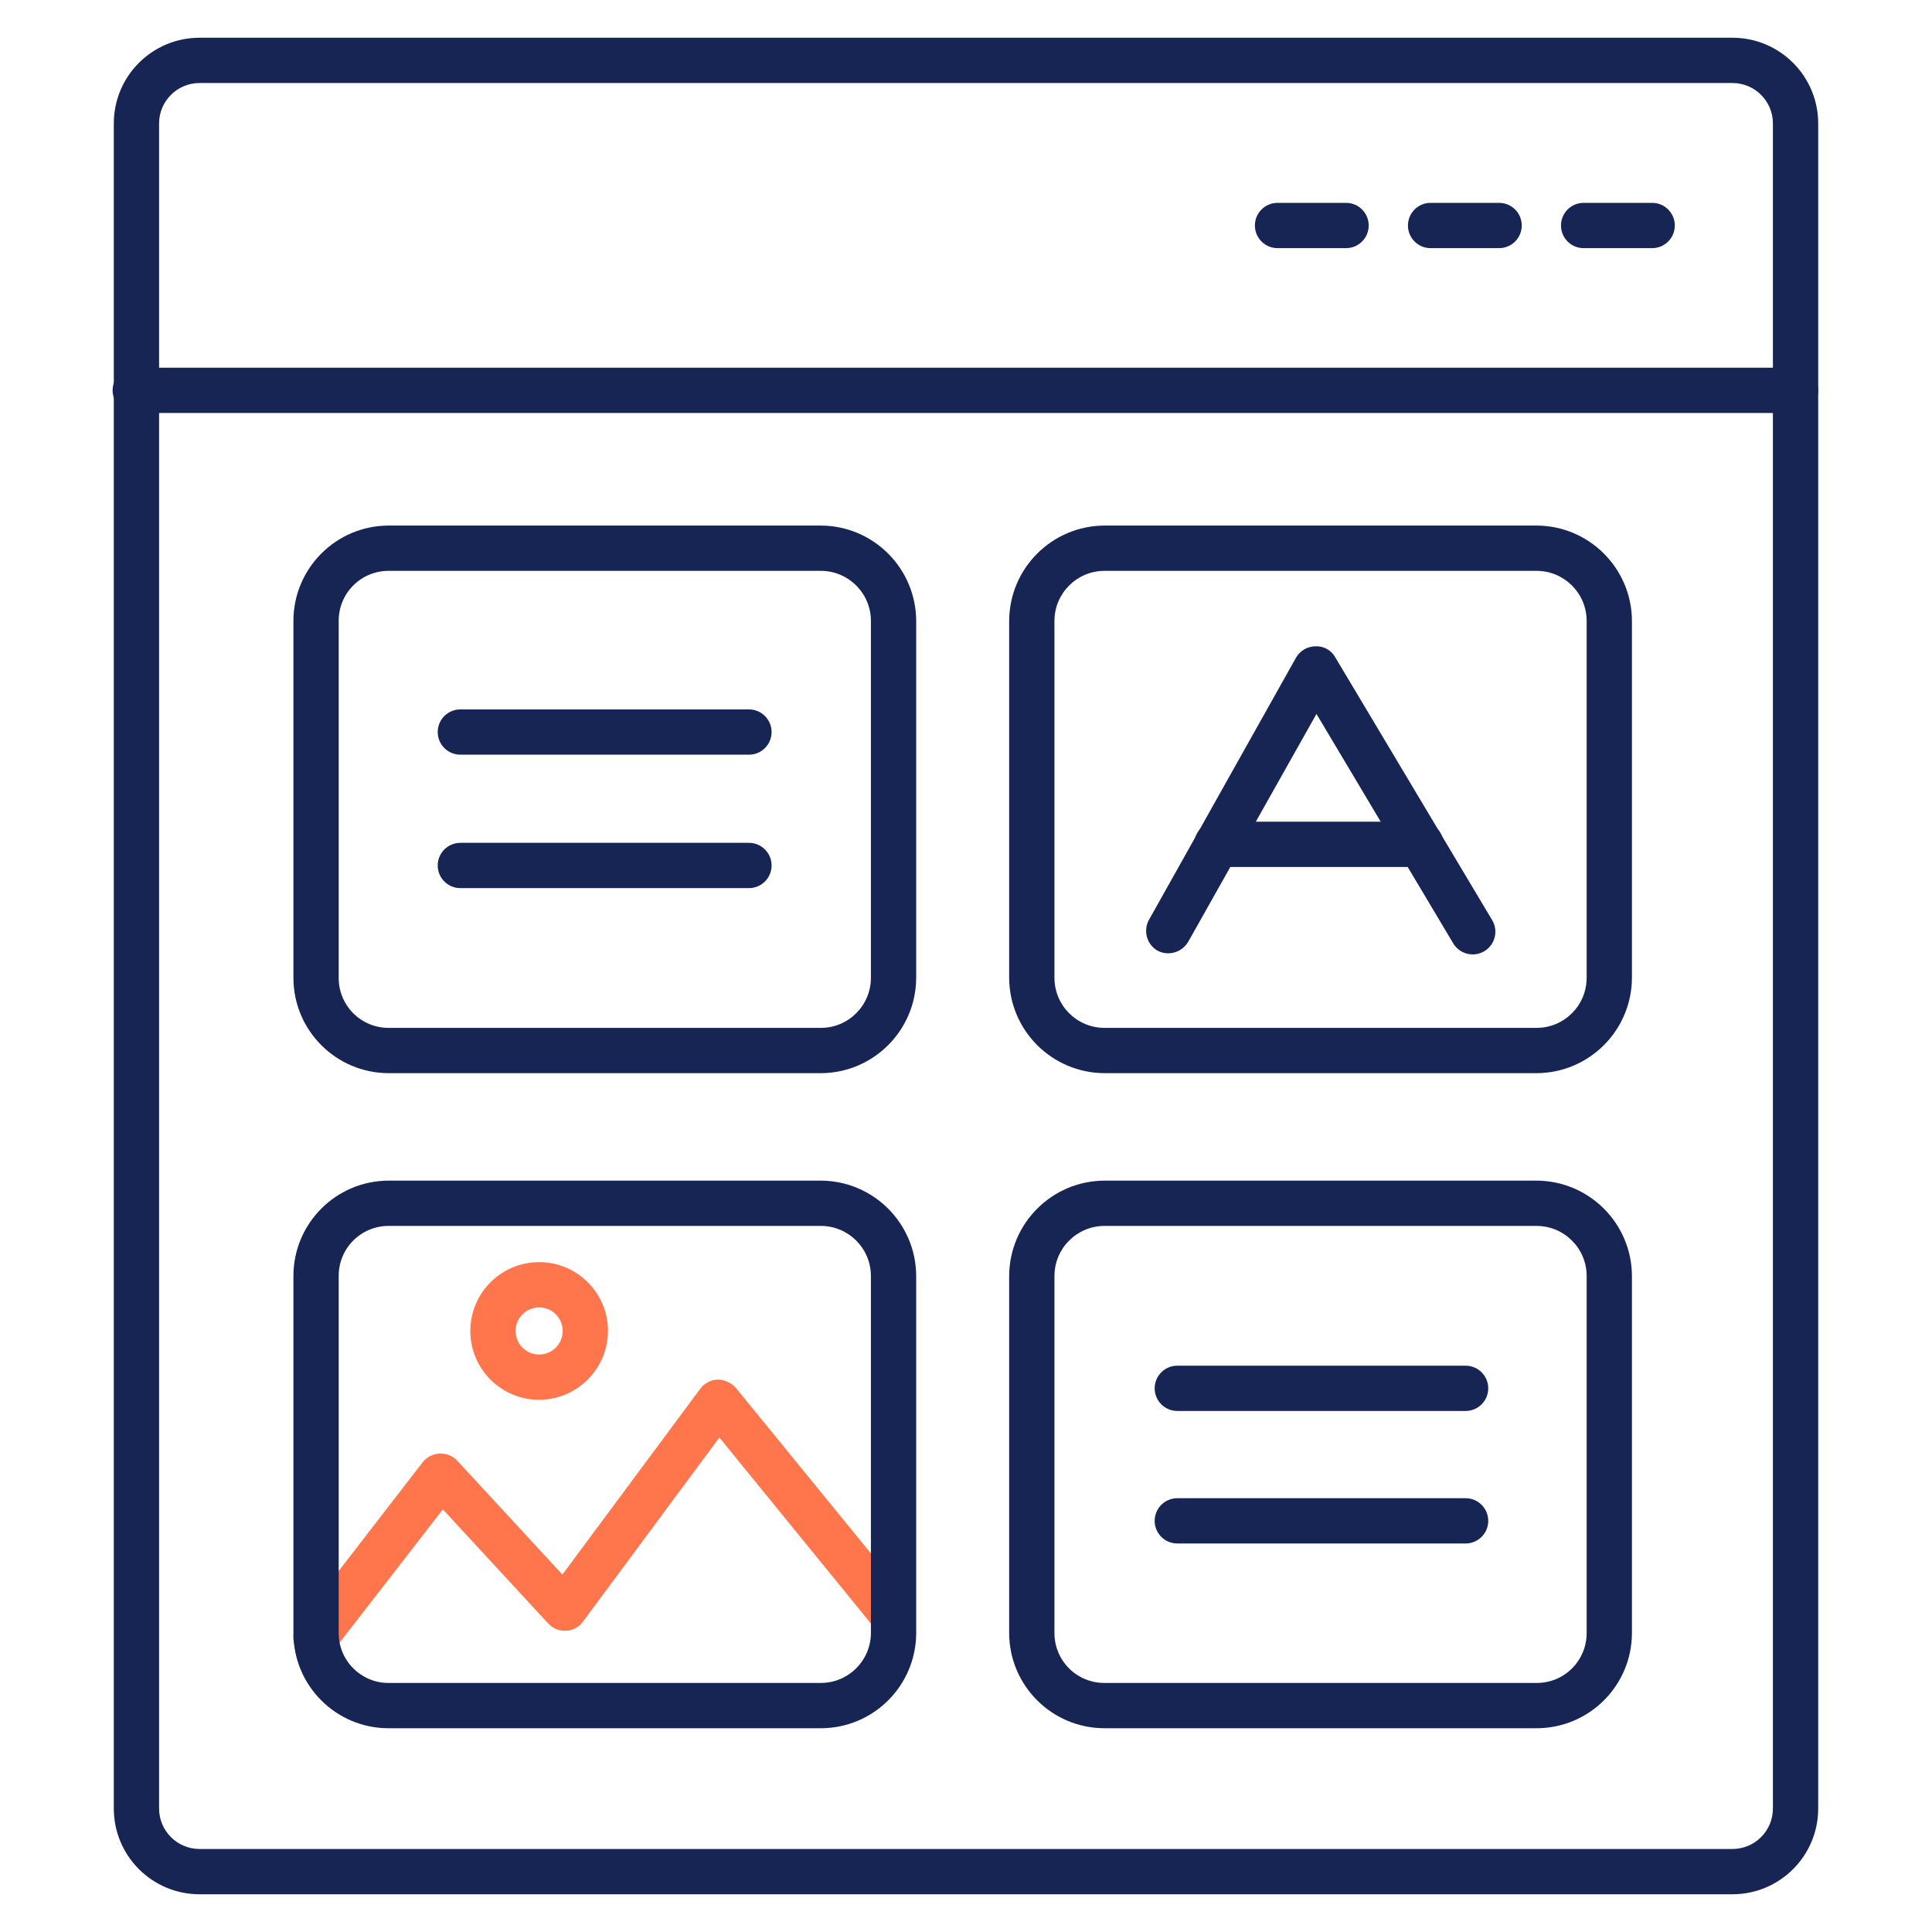
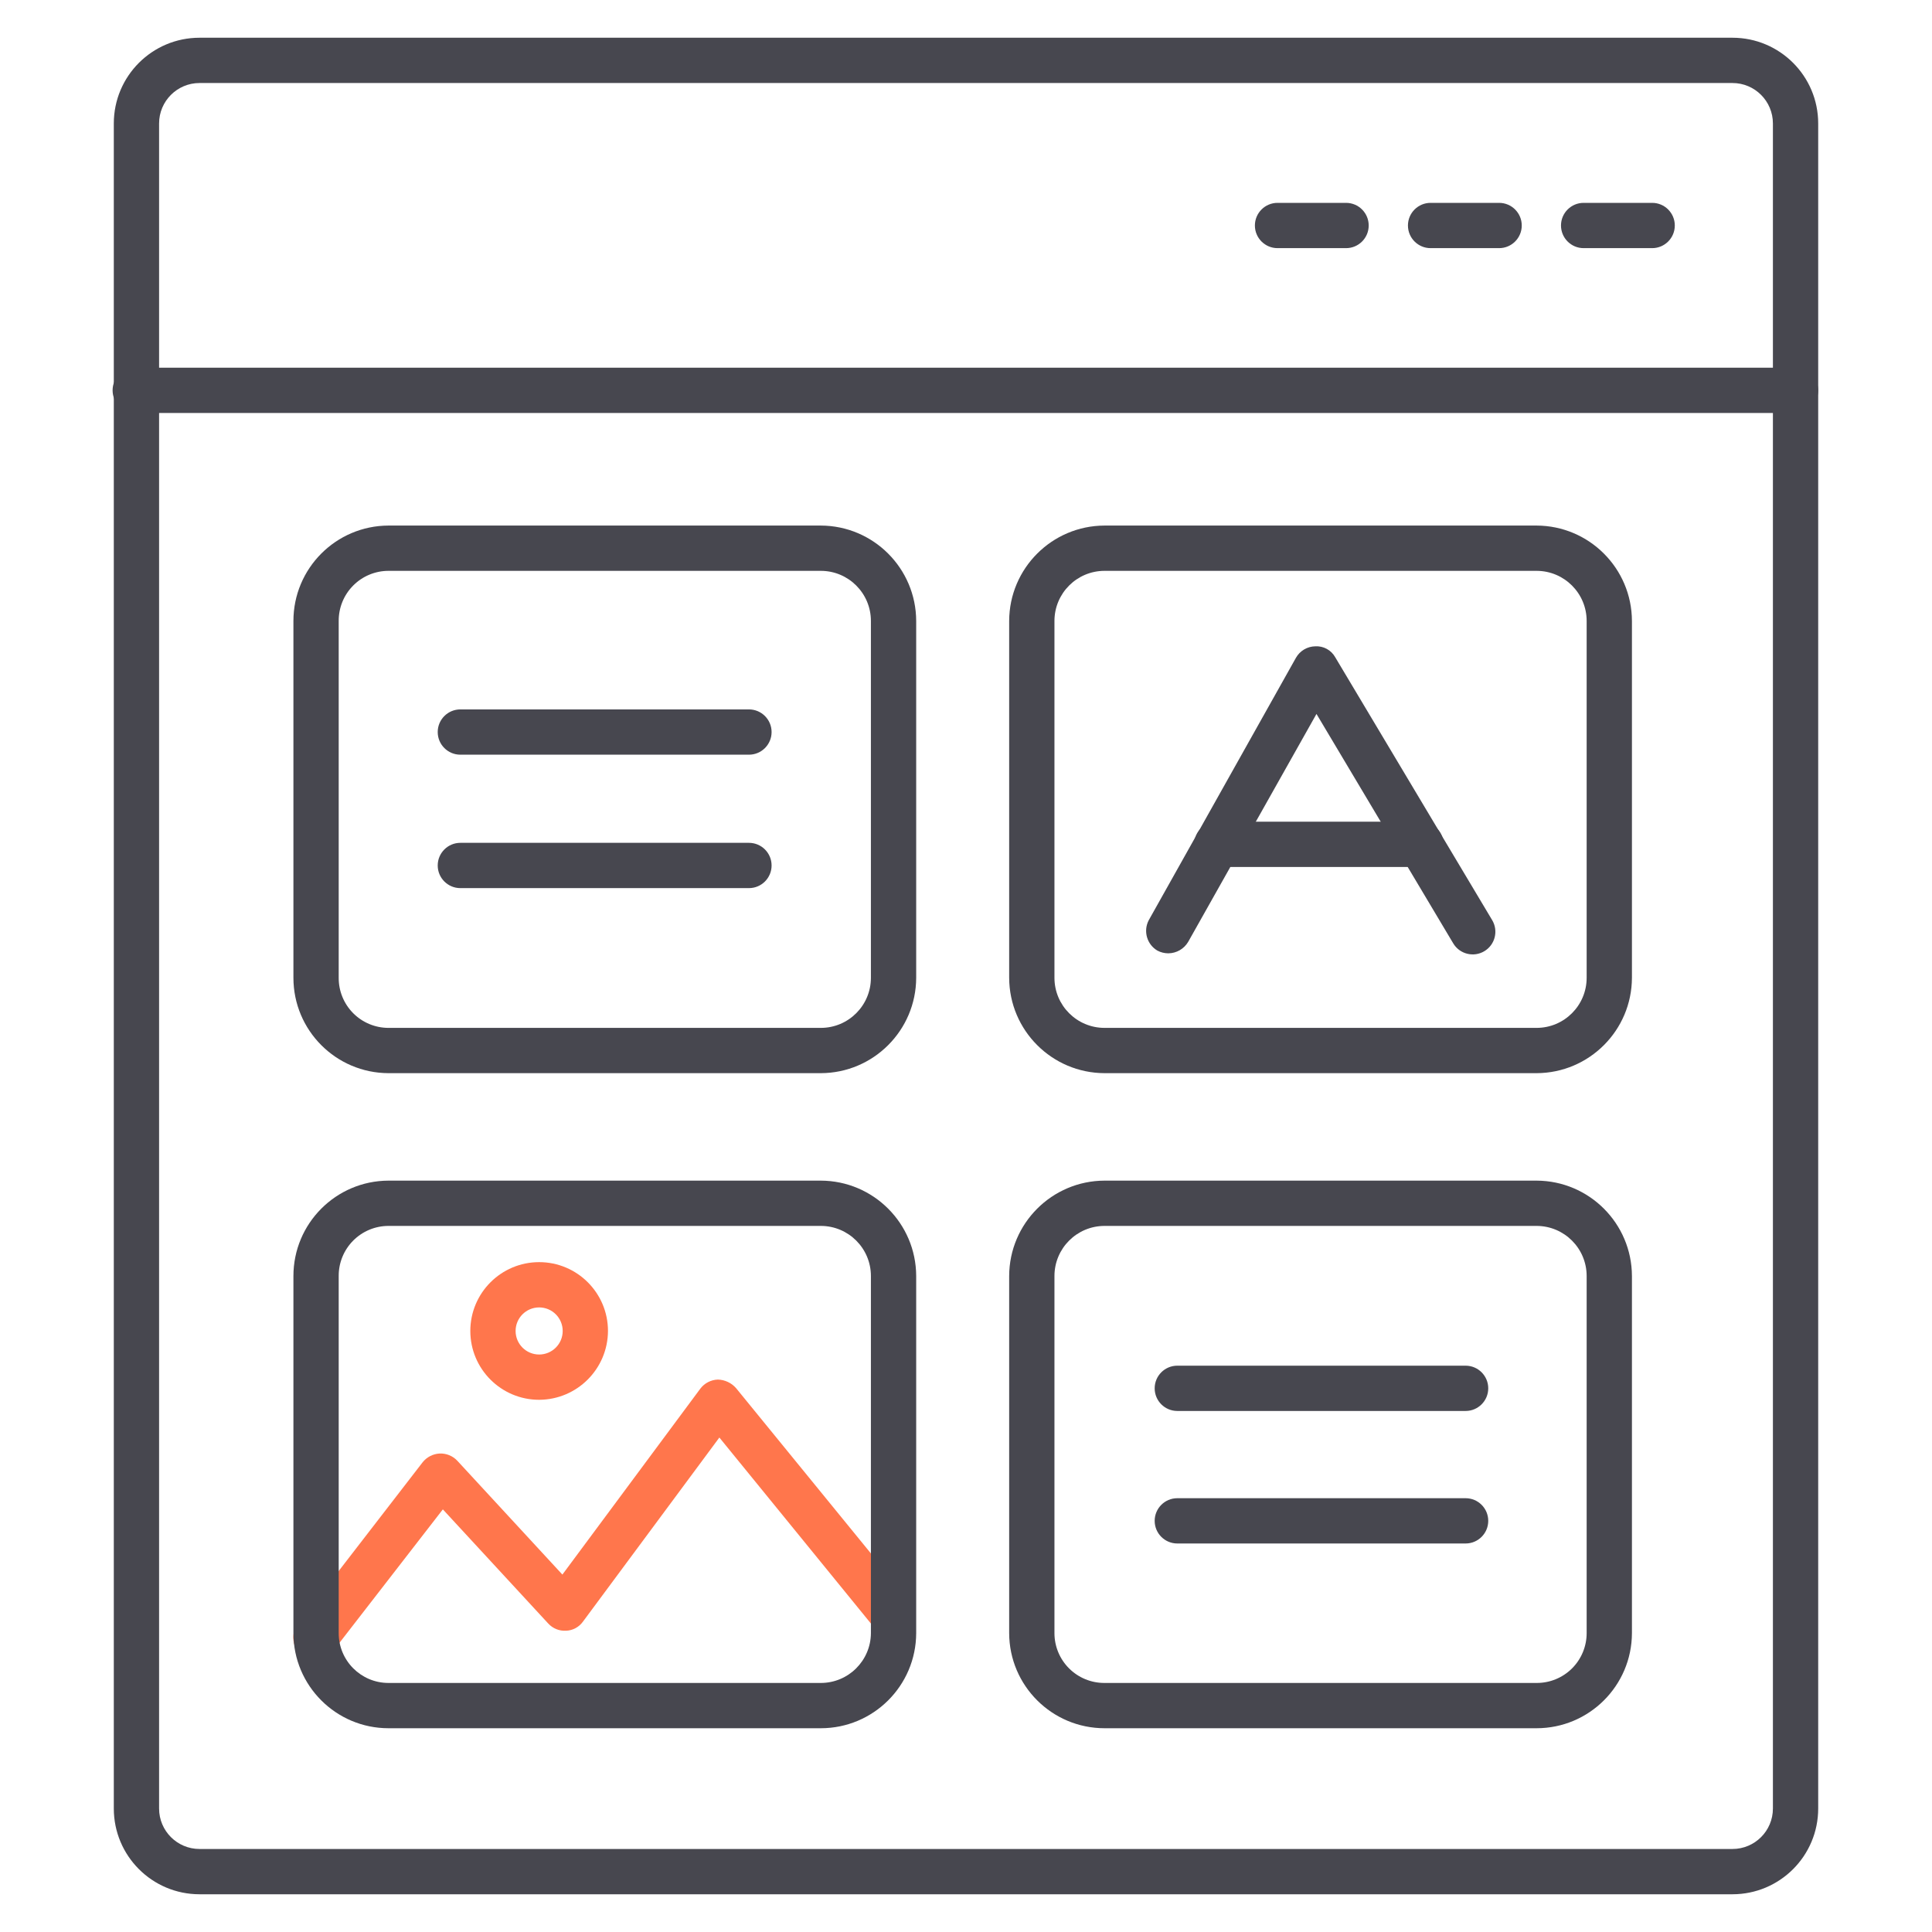
<svg xmlns="http://www.w3.org/2000/svg" id="Layer_1" data-name="Layer 1" viewBox="0 0 64 64">
-   <path fill="#172554" d="M59.48,13.68h-55a.75.75,0,1,1,0-1.5h55a.75.75,0,0,1,0,1.5Z" />
-   <path fill="#172554" d="M27.19,35.55H12.87a3.16,3.16,0,0,1-3.15-3.16V20.57a3.16,3.16,0,0,1,3.15-3.16H27.19a3.17,3.17,0,0,1,3.16,3.16V32.39A3.17,3.17,0,0,1,27.19,35.55ZM12.87,18.91a1.65,1.65,0,0,0-1.65,1.66V32.39a1.65,1.65,0,0,0,1.65,1.66H27.19a1.66,1.66,0,0,0,1.66-1.66V20.57a1.66,1.66,0,0,0-1.66-1.66Z" />
-   <path fill="#172554" d="M24.81,25H15.25a.75.75,0,0,1,0-1.5h9.56a.75.75,0,0,1,0,1.5Z" />
-   <path fill="#172554" d="M24.81,29.42H15.25a.75.75,0,0,1,0-1.5h9.56a.75.75,0,1,1,0,1.5Z" />
-   <path fill="#172554" d="M50.9,57.25H36.59a3.16,3.16,0,0,1-3.16-3.15V42.27a3.17,3.17,0,0,1,3.16-3.16H50.9a3.17,3.17,0,0,1,3.16,3.16V54.1A3.16,3.16,0,0,1,50.9,57.25ZM36.59,40.61a1.66,1.66,0,0,0-1.66,1.66V54.1a1.65,1.65,0,0,0,1.66,1.65H50.9a1.65,1.65,0,0,0,1.66-1.65V42.27a1.66,1.66,0,0,0-1.66-1.66Z" />
-   <path fill="#172554" d="M48.52,46.74H39a.75.75,0,0,1,0-1.5h9.55a.75.75,0,0,1,0,1.5Z" />
-   <path fill="#172554" d="M48.52,51.13H39a.75.75,0,0,1,0-1.5h9.55a.75.75,0,0,1,0,1.5Z" />
+   <path fill="#47474f" d="M59.48,13.68h-55a.75.75,0,1,1,0-1.5h55a.75.75,0,0,1,0,1.5Z" />
+   <path fill="#47474f" d="M27.19,35.55H12.87a3.16,3.16,0,0,1-3.15-3.16V20.57a3.16,3.16,0,0,1,3.15-3.16H27.19a3.17,3.17,0,0,1,3.16,3.16V32.39A3.17,3.17,0,0,1,27.19,35.55ZM12.87,18.91a1.65,1.65,0,0,0-1.65,1.66V32.39a1.65,1.65,0,0,0,1.65,1.66H27.19a1.66,1.66,0,0,0,1.66-1.66V20.57a1.66,1.66,0,0,0-1.66-1.66Z" />
+   <path fill="#47474f" d="M24.81,25H15.25a.75.75,0,0,1,0-1.5h9.56a.75.75,0,0,1,0,1.5Z" />
+   <path fill="#47474f" d="M24.81,29.42H15.25a.75.75,0,0,1,0-1.5h9.56a.75.75,0,1,1,0,1.5Z" />
+   <path fill="#47474f" d="M50.9,57.25H36.59a3.16,3.16,0,0,1-3.16-3.15V42.27a3.17,3.17,0,0,1,3.16-3.16H50.9a3.17,3.17,0,0,1,3.16,3.16V54.1A3.16,3.16,0,0,1,50.9,57.25ZM36.59,40.61a1.66,1.66,0,0,0-1.66,1.66V54.1a1.65,1.65,0,0,0,1.66,1.65H50.9a1.65,1.65,0,0,0,1.66-1.65V42.27a1.66,1.66,0,0,0-1.66-1.66Z" />
+   <path fill="#47474f" d="M48.52,46.74H39a.75.75,0,0,1,0-1.5h9.55a.75.75,0,0,1,0,1.5Z" />
+   <path fill="#47474f" d="M48.52,51.13H39a.75.75,0,0,1,0-1.5h9.55a.75.75,0,0,1,0,1.5Z" />
  <path fill="#FF764C" d="M10.47,55a.75.75,0,0,1-.46-.15.76.76,0,0,1-.14-1.06L14,48.44a.77.77,0,0,1,.56-.29.76.76,0,0,1,.59.24l3.48,3.77L23.2,46a.76.76,0,0,1,.58-.3.83.83,0,0,1,.6.28l5.8,7.11a.75.75,0,0,1-.11,1,.74.74,0,0,1-1.05-.1l-5.19-6.37-4.52,6.1a.72.72,0,0,1-.56.3.74.74,0,0,1-.59-.24l-3.49-3.78-3.61,4.66A.75.75,0,0,1,10.47,55Z" />
  <path fill="#FF764C" d="M17.86,46.37a2.28,2.28,0,1,1,2.28-2.28A2.29,2.29,0,0,1,17.86,46.37Zm0-3.06a.78.78,0,1,0,.78.78A.78.78,0,0,0,17.86,43.31Z" />
-   <path fill="#172554" d="M27.19,57.25H12.87A3.15,3.15,0,0,1,9.72,54.1V42.27a3.16,3.16,0,0,1,3.15-3.16H27.19a3.17,3.17,0,0,1,3.16,3.16V54.1A3.16,3.16,0,0,1,27.19,57.25ZM12.87,40.61a1.65,1.65,0,0,0-1.65,1.66V54.1a1.65,1.65,0,0,0,1.65,1.65H27.19a1.66,1.66,0,0,0,1.66-1.65V42.27a1.66,1.66,0,0,0-1.66-1.66Z" />
-   <path fill="#172554" d="M50.9,35.55H36.59a3.17,3.17,0,0,1-3.16-3.16V20.57a3.17,3.17,0,0,1,3.16-3.16H50.9a3.17,3.17,0,0,1,3.16,3.16V32.39A3.17,3.17,0,0,1,50.9,35.55ZM36.59,18.91a1.66,1.66,0,0,0-1.66,1.66V32.39a1.66,1.66,0,0,0,1.66,1.66H50.9a1.66,1.66,0,0,0,1.66-1.66V20.57a1.66,1.66,0,0,0-1.66-1.66Z" />
-   <path fill="#172554" d="M38.7,31.58a.77.77,0,0,1-.36-.09.76.76,0,0,1-.29-1l4.88-8.7a.75.75,0,0,1,.64-.38.71.71,0,0,1,.66.36l5.2,8.71a.75.75,0,0,1-1.29.77l-4.53-7.6L39.36,31.2A.77.77,0,0,1,38.7,31.58Z" />
-   <path fill="#172554" d="M47.07,28.72H40.31a.75.75,0,0,1,0-1.5h6.76a.75.75,0,0,1,0,1.5Z" />
-   <path fill="#172554" d="M54.73,8.22H52.46a.75.75,0,1,1,0-1.5h2.27a.75.75,0,0,1,0,1.5Z" />
-   <path fill="#172554" d="M49.66,8.22H47.39a.75.75,0,1,1,0-1.5h2.27a.75.75,0,0,1,0,1.5Z" />
-   <path fill="#172554" d="M44.59,8.22H42.32a.75.75,0,1,1,0-1.5h2.27a.75.75,0,0,1,0,1.5Z" />
-   <path fill="#172554" d="M57.39,62.75H6.61a2.84,2.84,0,0,1-2.84-2.84V4.09A2.84,2.84,0,0,1,6.61,1.25H57.39a2.84,2.84,0,0,1,2.84,2.84V59.91A2.84,2.84,0,0,1,57.39,62.75ZM6.61,2.75A1.34,1.34,0,0,0,5.27,4.09V59.91a1.34,1.34,0,0,0,1.34,1.34H57.39a1.34,1.34,0,0,0,1.34-1.34V4.09a1.34,1.34,0,0,0-1.34-1.34Z" />
+   <path fill="#47474f" d="M27.19,57.25H12.87A3.15,3.15,0,0,1,9.72,54.1V42.27a3.16,3.16,0,0,1,3.15-3.16H27.19a3.17,3.17,0,0,1,3.16,3.16V54.1A3.16,3.16,0,0,1,27.19,57.25ZM12.87,40.61a1.65,1.65,0,0,0-1.65,1.66V54.1a1.65,1.65,0,0,0,1.65,1.65H27.19a1.66,1.66,0,0,0,1.66-1.65V42.27a1.66,1.66,0,0,0-1.66-1.66Z" />
+   <path fill="#47474f" d="M50.9,35.55H36.59a3.17,3.17,0,0,1-3.16-3.16V20.57a3.17,3.17,0,0,1,3.16-3.16H50.9a3.17,3.17,0,0,1,3.16,3.16V32.39A3.17,3.17,0,0,1,50.9,35.55ZM36.59,18.91a1.66,1.66,0,0,0-1.66,1.66V32.39a1.66,1.66,0,0,0,1.66,1.66H50.9a1.66,1.66,0,0,0,1.66-1.66V20.57a1.66,1.66,0,0,0-1.66-1.66Z" />
+   <path fill="#47474f" d="M38.7,31.58a.77.77,0,0,1-.36-.09.76.76,0,0,1-.29-1l4.88-8.7a.75.75,0,0,1,.64-.38.71.71,0,0,1,.66.36l5.2,8.71a.75.75,0,0,1-1.29.77l-4.53-7.6L39.36,31.2A.77.77,0,0,1,38.7,31.58Z" />
+   <path fill="#47474f" d="M47.07,28.72H40.31a.75.75,0,0,1,0-1.5h6.76a.75.75,0,0,1,0,1.5Z" />
+   <path fill="#47474f" d="M54.73,8.22H52.46a.75.75,0,1,1,0-1.5h2.27a.75.75,0,0,1,0,1.5Z" />
+   <path fill="#47474f" d="M49.66,8.22H47.39a.75.75,0,1,1,0-1.5h2.27a.75.75,0,0,1,0,1.5Z" />
+   <path fill="#47474f" d="M44.59,8.22H42.32a.75.75,0,1,1,0-1.5h2.27a.75.75,0,0,1,0,1.5Z" />
+   <path fill="#47474f" d="M57.39,62.75H6.61a2.84,2.84,0,0,1-2.84-2.84V4.09A2.84,2.84,0,0,1,6.61,1.25H57.39a2.84,2.84,0,0,1,2.84,2.84V59.91A2.84,2.84,0,0,1,57.39,62.75ZM6.61,2.75A1.34,1.34,0,0,0,5.27,4.09V59.91a1.34,1.34,0,0,0,1.34,1.34H57.39a1.34,1.34,0,0,0,1.34-1.34V4.09a1.34,1.34,0,0,0-1.34-1.34Z" />
</svg>
